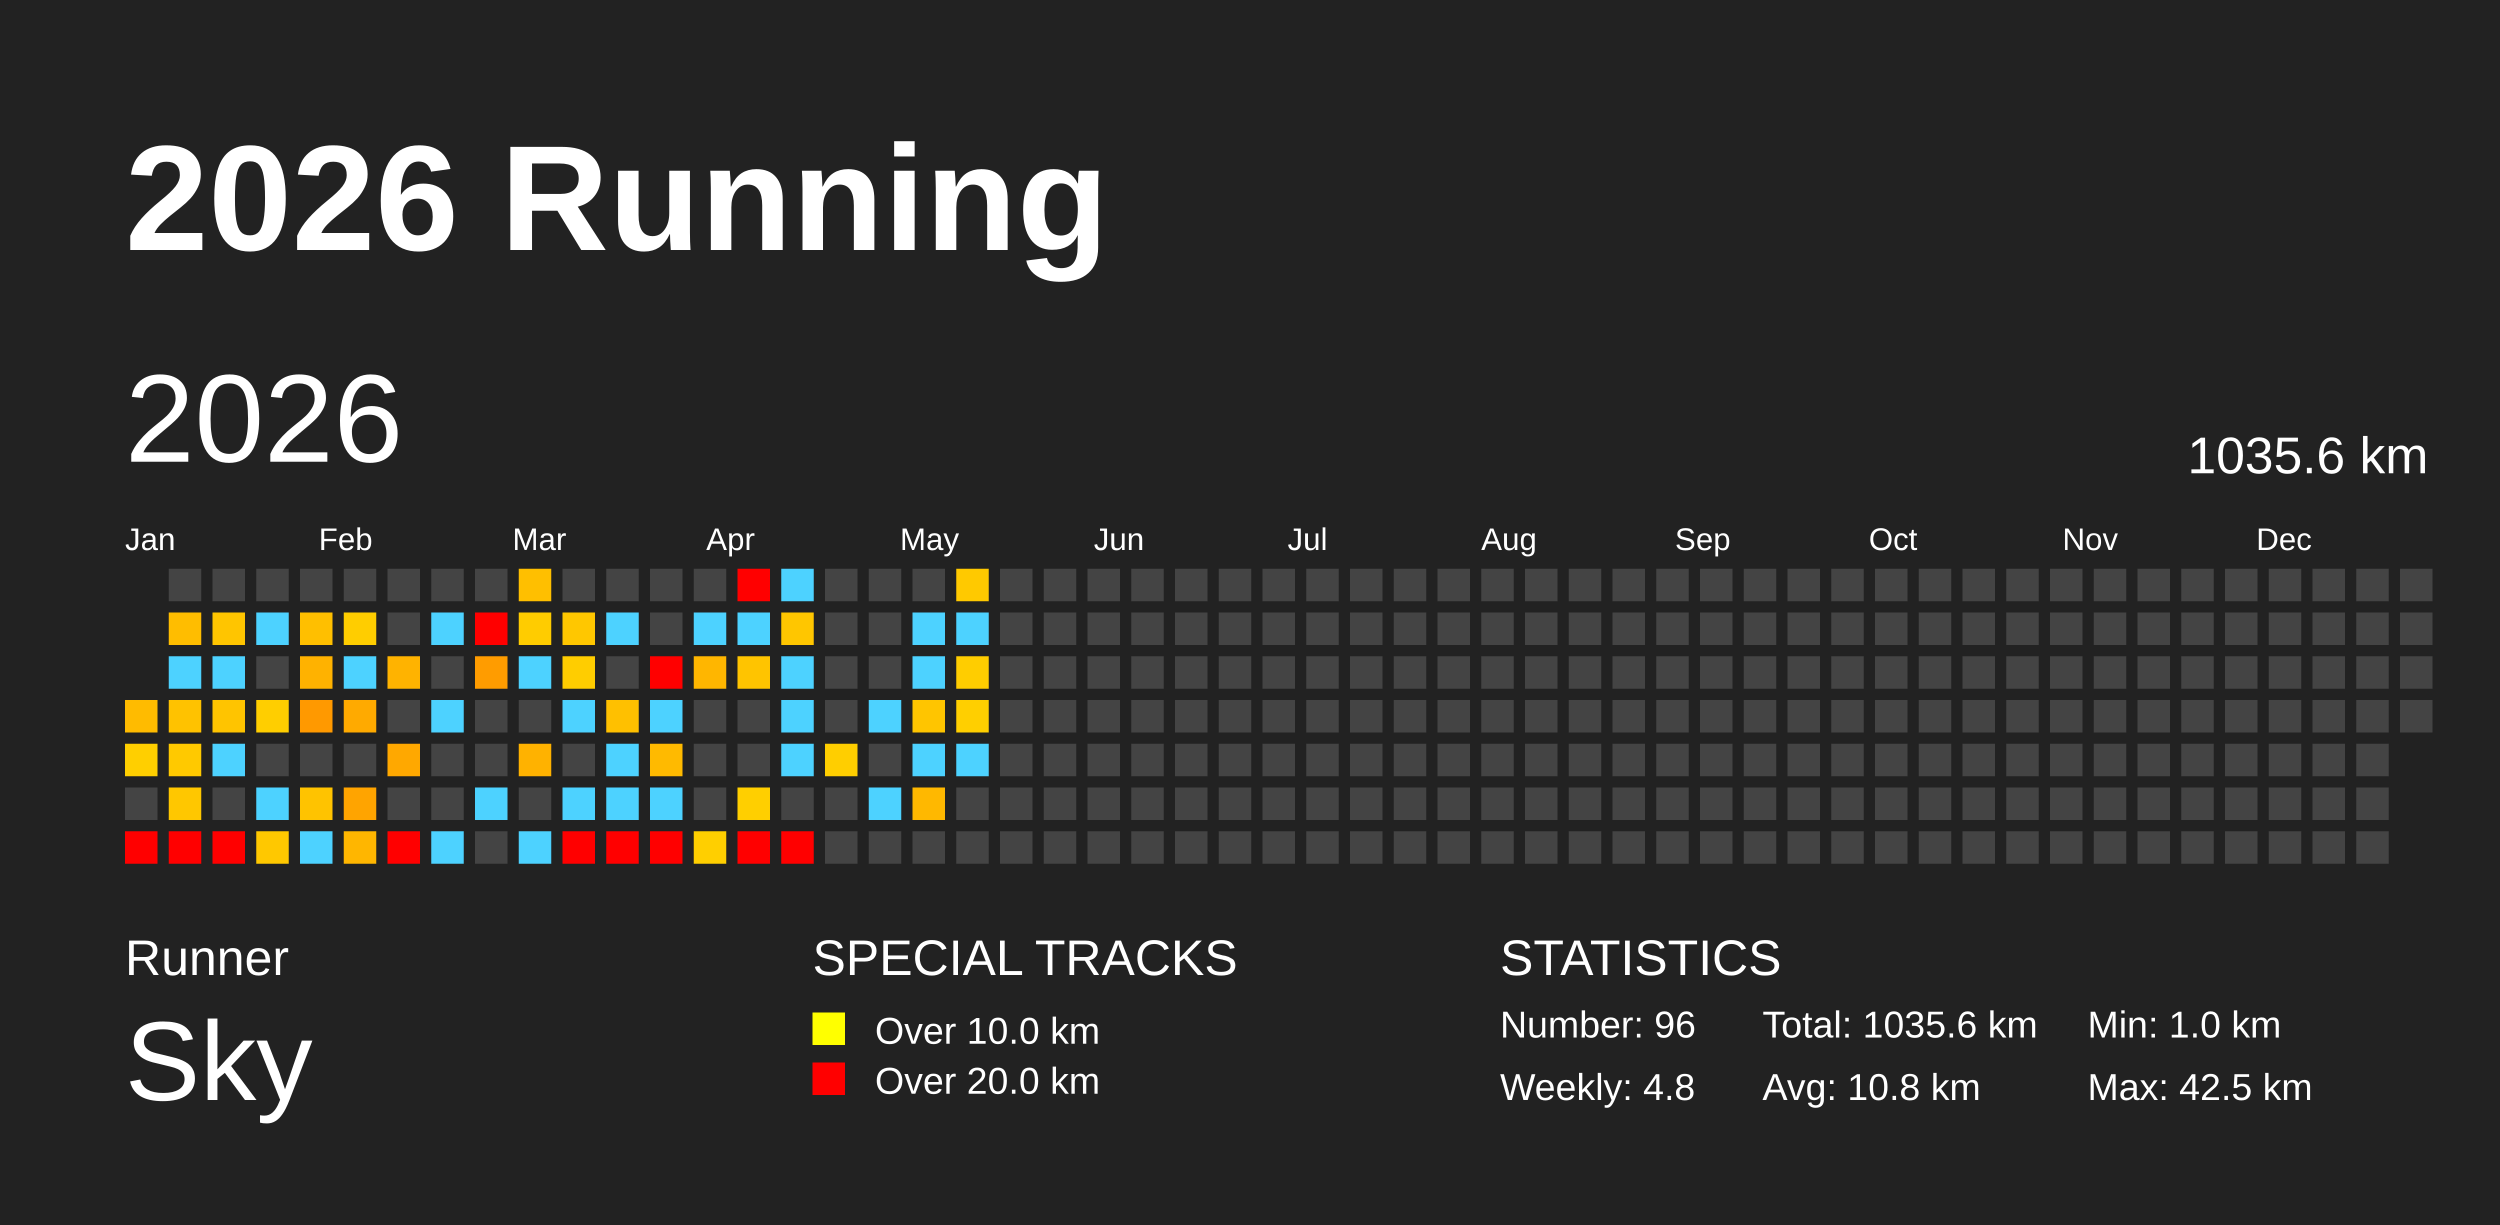
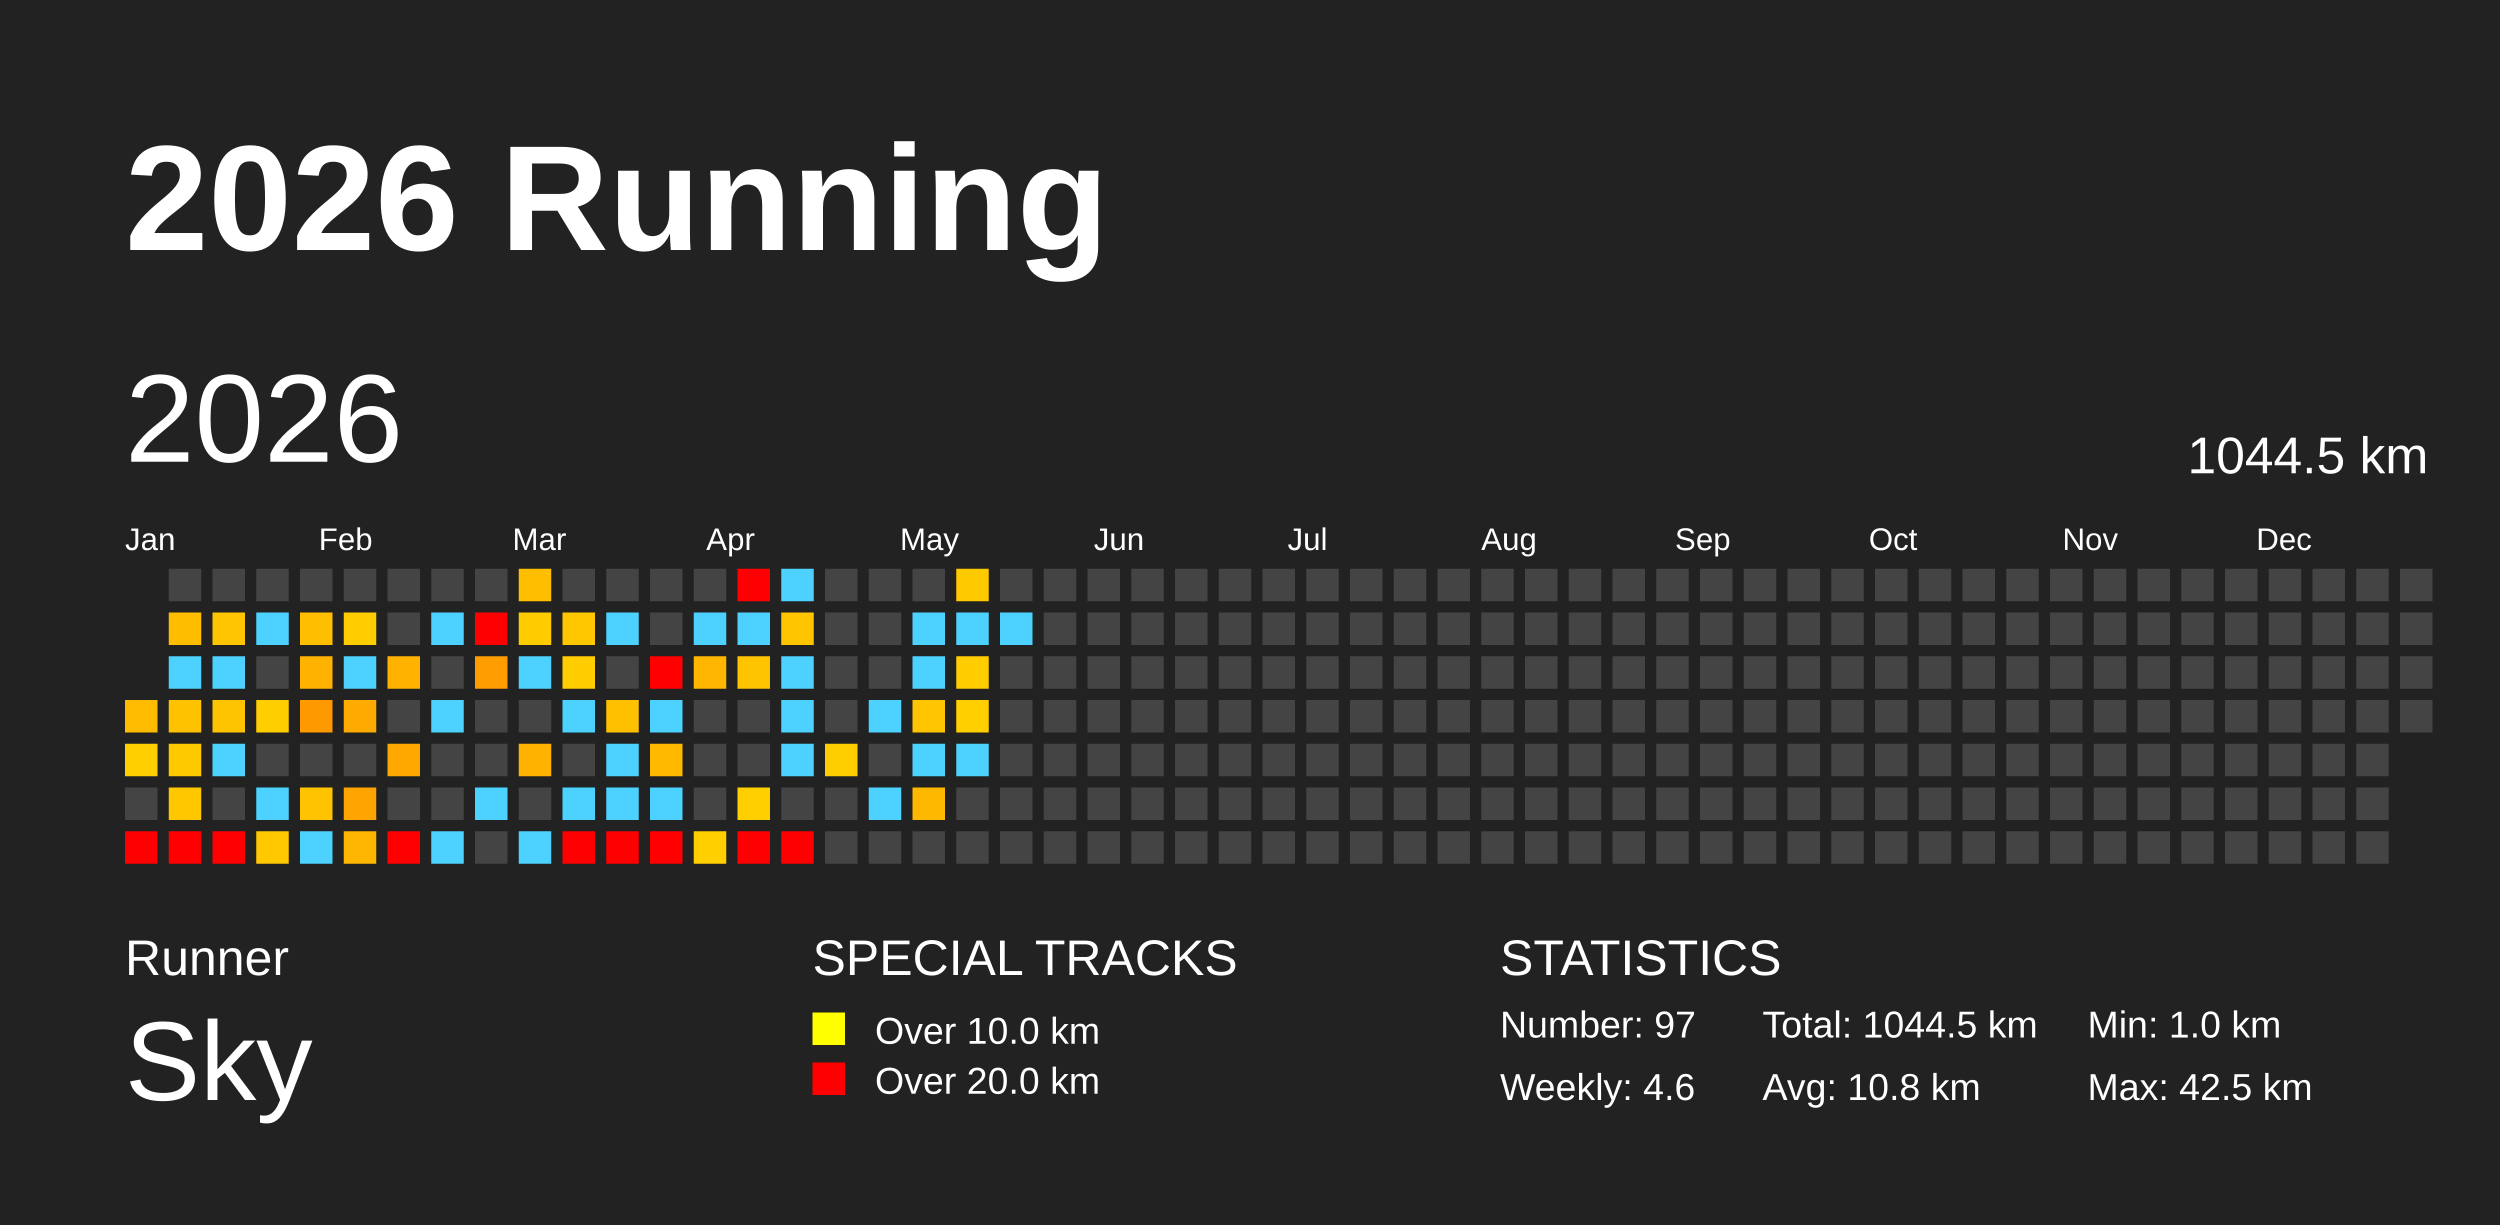
<svg xmlns="http://www.w3.org/2000/svg" baseProfile="full" height="98mm" version="1.1" viewBox="0,0,200,98" width="200mm">
  <defs />
  <rect fill="#222222" height="98" width="200" x="0" y="0" />
  <text fill="#FFFFFF" style="font-size:12px; font-family:Arial; font-weight:bold;" x="10" y="20">2026 Running</text>
  <text fill="#FFFFFF" style="font-size:4px; font-family:Arial" x="10" y="78">Runner</text>
  <text fill="#FFFFFF" style="font-size:9px; font-family:Arial" x="10" y="88">Sky</text>
  <text fill="#FFFFFF" style="font-size:4px; font-family:Arial" x="65" y="78">SPECIAL TRACKS</text>
  <rect fill="yellow" height="2.6" width="2.6" x="65" y="81" />
  <text fill="#FFFFFF" style="font-size:3px; font-family:Arial" x="70" y="83.5">Over 10.0 km</text>
  <rect fill="red" height="2.6" width="2.6" x="65" y="85" />
  <text fill="#FFFFFF" style="font-size:3px; font-family:Arial" x="70" y="87.5">Over 20.0 km</text>
  <text fill="#FFFFFF" style="font-size:4px; font-family:Arial" x="120" y="78">STATISTICS</text>
-   <text fill="#FFFFFF" style="font-size:3px; font-family:Arial" x="120" y="83">Number: 96</text>
-   <text fill="#FFFFFF" style="font-size:3px; font-family:Arial" x="120" y="88">Weekly: 4.8</text>
-   <text fill="#FFFFFF" style="font-size:3px; font-family:Arial" x="141" y="83">Total: 1035.6 km</text>
+   <text fill="#FFFFFF" style="font-size:3px; font-family:Arial" x="120" y="83">Number: 97</text>
+   <text fill="#FFFFFF" style="font-size:3px; font-family:Arial" x="120" y="88">Weekly: 4.6</text>
+   <text fill="#FFFFFF" style="font-size:3px; font-family:Arial" x="141" y="83">Total: 1044.5 km</text>
  <text fill="#FFFFFF" style="font-size:3px; font-family:Arial" x="141" y="88">Avg: 10.8 km</text>
  <text fill="#FFFFFF" style="font-size:3px; font-family:Arial" x="167" y="83">Min: 1.0 km</text>
  <text fill="#FFFFFF" style="font-size:3px; font-family:Arial" x="167" y="88">Max: 42.5 km</text>
  <text dominant-baseline="hanging" fill="#FFFFFF" style="font-size:10.0px; font-family:Arial;" x="10" y="30">2026</text>
-   <text dominant-baseline="hanging" fill="#FFFFFF" style="font-size:4.125px; font-family:Arial;" x="175" y="35">1035.6 km</text>
+   <text dominant-baseline="hanging" fill="#FFFFFF" style="font-size:4.125px; font-family:Arial;" x="175" y="35">1044.5 km</text>
  <text fill="#FFFFFF" style="font-size:2.5px; font-family:Arial" x="10.0" y="44">Jan</text>
  <text fill="#FFFFFF" style="font-size:2.5px; font-family:Arial" x="25.5" y="44">Feb</text>
  <text fill="#FFFFFF" style="font-size:2.5px; font-family:Arial" x="41.0" y="44">Mar</text>
  <text fill="#FFFFFF" style="font-size:2.5px; font-family:Arial" x="56.5" y="44">Apr</text>
  <text fill="#FFFFFF" style="font-size:2.5px; font-family:Arial" x="72.0" y="44">May</text>
  <text fill="#FFFFFF" style="font-size:2.5px; font-family:Arial" x="87.5" y="44">Jun</text>
  <text fill="#FFFFFF" style="font-size:2.5px; font-family:Arial" x="103.0" y="44">Jul</text>
  <text fill="#FFFFFF" style="font-size:2.5px; font-family:Arial" x="118.5" y="44">Aug</text>
  <text fill="#FFFFFF" style="font-size:2.5px; font-family:Arial" x="134.0" y="44">Sep</text>
  <text fill="#FFFFFF" style="font-size:2.5px; font-family:Arial" x="149.5" y="44">Oct</text>
  <text fill="#FFFFFF" style="font-size:2.5px; font-family:Arial" x="165.0" y="44">Nov</text>
  <text fill="#FFFFFF" style="font-size:2.5px; font-family:Arial" x="180.5" y="44">Dec</text>
  <rect fill="#ffbb00" height="2.6" width="2.6" x="10.0" y="56.0" />
  <rect fill="#ffcf00" height="2.6" width="2.6" x="10.0" y="59.5" />
  <rect fill="#444444" height="2.6" width="2.6" x="10.0" y="63.0" />
  <rect fill="red" height="2.6" width="2.6" x="10.0" y="66.5" />
  <rect fill="#444444" height="2.6" width="2.6" x="13.5" y="45.5" />
  <rect fill="#ffbd00" height="2.6" width="2.6" x="13.5" y="49.0" />
  <rect fill="#4dd2ff" height="2.6" width="2.6" x="13.5" y="52.5" />
  <rect fill="#ffc200" height="2.6" width="2.6" x="13.5" y="56.0" />
  <rect fill="#ffc900" height="2.6" width="2.6" x="13.5" y="59.5" />
  <rect fill="#ffc700" height="2.6" width="2.6" x="13.5" y="63.0" />
  <rect fill="red" height="2.6" width="2.6" x="13.5" y="66.5" />
  <rect fill="#444444" height="2.6" width="2.6" x="17.0" y="45.5" />
  <rect fill="#ffc500" height="2.6" width="2.6" x="17.0" y="49.0" />
  <rect fill="#4dd2ff" height="2.6" width="2.6" x="17.0" y="52.5" />
  <rect fill="#ffc400" height="2.6" width="2.6" x="17.0" y="56.0" />
  <rect fill="#4dd2ff" height="2.6" width="2.6" x="17.0" y="59.5" />
  <rect fill="#444444" height="2.6" width="2.6" x="17.0" y="63.0" />
  <rect fill="red" height="2.6" width="2.6" x="17.0" y="66.5" />
  <rect fill="#444444" height="2.6" width="2.6" x="20.5" y="45.5" />
  <rect fill="#4dd2ff" height="2.6" width="2.6" x="20.5" y="49.0" />
  <rect fill="#444444" height="2.6" width="2.6" x="20.5" y="52.5" />
  <rect fill="#ffce00" height="2.6" width="2.6" x="20.5" y="56.0" />
  <rect fill="#444444" height="2.6" width="2.6" x="20.5" y="59.5" />
  <rect fill="#4dd2ff" height="2.6" width="2.6" x="20.5" y="63.0" />
  <rect fill="#ffc800" height="2.6" width="2.6" x="20.5" y="66.5" />
  <rect fill="#444444" height="2.6" width="2.6" x="24.0" y="45.5" />
  <rect fill="#ffbf00" height="2.6" width="2.6" x="24.0" y="49.0" />
  <rect fill="#ffb200" height="2.6" width="2.6" x="24.0" y="52.5" />
  <rect fill="#ff9900" height="2.6" width="2.6" x="24.0" y="56.0" />
  <rect fill="#444444" height="2.6" width="2.6" x="24.0" y="59.5" />
  <rect fill="#ffc300" height="2.6" width="2.6" x="24.0" y="63.0" />
  <rect fill="#4dd2ff" height="2.6" width="2.6" x="24.0" y="66.5" />
  <rect fill="#444444" height="2.6" width="2.6" x="27.5" y="45.5" />
  <rect fill="#ffcd00" height="2.6" width="2.6" x="27.5" y="49.0" />
  <rect fill="#4dd2ff" height="2.6" width="2.6" x="27.5" y="52.5" />
  <rect fill="#ffaa00" height="2.6" width="2.6" x="27.5" y="56.0" />
  <rect fill="#444444" height="2.6" width="2.6" x="27.5" y="59.5" />
  <rect fill="#ffa400" height="2.6" width="2.6" x="27.5" y="63.0" />
  <rect fill="#ffb600" height="2.6" width="2.6" x="27.5" y="66.5" />
  <rect fill="#444444" height="2.6" width="2.6" x="31.0" y="45.5" />
  <rect fill="#444444" height="2.6" width="2.6" x="31.0" y="49.0" />
  <rect fill="#ffb300" height="2.6" width="2.6" x="31.0" y="52.5" />
  <rect fill="#444444" height="2.6" width="2.6" x="31.0" y="56.0" />
  <rect fill="#ffa800" height="2.6" width="2.6" x="31.0" y="59.5" />
  <rect fill="#444444" height="2.6" width="2.6" x="31.0" y="63.0" />
  <rect fill="red" height="2.6" width="2.6" x="31.0" y="66.5" />
  <rect fill="#444444" height="2.6" width="2.6" x="34.5" y="45.5" />
  <rect fill="#4dd2ff" height="2.6" width="2.6" x="34.5" y="49.0" />
  <rect fill="#444444" height="2.6" width="2.6" x="34.5" y="52.5" />
  <rect fill="#4dd2ff" height="2.6" width="2.6" x="34.5" y="56.0" />
  <rect fill="#444444" height="2.6" width="2.6" x="34.5" y="59.5" />
  <rect fill="#444444" height="2.6" width="2.6" x="34.5" y="63.0" />
  <rect fill="#4dd2ff" height="2.6" width="2.6" x="34.5" y="66.5" />
  <rect fill="#444444" height="2.6" width="2.6" x="38.0" y="45.5" />
  <rect fill="red" height="2.6" width="2.6" x="38.0" y="49.0" />
  <rect fill="#ff9c00" height="2.6" width="2.6" x="38.0" y="52.5" />
  <rect fill="#444444" height="2.6" width="2.6" x="38.0" y="56.0" />
  <rect fill="#444444" height="2.6" width="2.6" x="38.0" y="59.5" />
  <rect fill="#4dd2ff" height="2.6" width="2.6" x="38.0" y="63.0" />
  <rect fill="#444444" height="2.6" width="2.6" x="38.0" y="66.5" />
  <rect fill="#ffbf00" height="2.6" width="2.6" x="41.5" y="45.5" />
  <rect fill="#ffcc00" height="2.6" width="2.6" x="41.5" y="49.0" />
  <rect fill="#4dd2ff" height="2.6" width="2.6" x="41.5" y="52.5" />
  <rect fill="#444444" height="2.6" width="2.6" x="41.5" y="56.0" />
  <rect fill="#ffb200" height="2.6" width="2.6" x="41.5" y="59.5" />
  <rect fill="#444444" height="2.6" width="2.6" x="41.5" y="63.0" />
  <rect fill="#4dd2ff" height="2.6" width="2.6" x="41.5" y="66.5" />
  <rect fill="#444444" height="2.6" width="2.6" x="45.0" y="45.5" />
  <rect fill="#ffc700" height="2.6" width="2.6" x="45.0" y="49.0" />
  <rect fill="#ffcd00" height="2.6" width="2.6" x="45.0" y="52.5" />
  <rect fill="#4dd2ff" height="2.6" width="2.6" x="45.0" y="56.0" />
  <rect fill="#444444" height="2.6" width="2.6" x="45.0" y="59.5" />
  <rect fill="#4dd2ff" height="2.6" width="2.6" x="45.0" y="63.0" />
  <rect fill="red" height="2.6" width="2.6" x="45.0" y="66.5" />
  <rect fill="#444444" height="2.6" width="2.6" x="48.5" y="45.5" />
  <rect fill="#4dd2ff" height="2.6" width="2.6" x="48.5" y="49.0" />
  <rect fill="#444444" height="2.6" width="2.6" x="48.5" y="52.5" />
  <rect fill="#ffc000" height="2.6" width="2.6" x="48.5" y="56.0" />
  <rect fill="#4dd2ff" height="2.6" width="2.6" x="48.5" y="59.5" />
  <rect fill="#4dd2ff" height="2.6" width="2.6" x="48.5" y="63.0" />
  <rect fill="red" height="2.6" width="2.6" x="48.5" y="66.5" />
  <rect fill="#444444" height="2.6" width="2.6" x="52.0" y="45.5" />
  <rect fill="#444444" height="2.6" width="2.6" x="52.0" y="49.0" />
  <rect fill="red" height="2.6" width="2.6" x="52.0" y="52.5" />
  <rect fill="#4dd2ff" height="2.6" width="2.6" x="52.0" y="56.0" />
  <rect fill="#ffba00" height="2.6" width="2.6" x="52.0" y="59.5" />
  <rect fill="#4dd2ff" height="2.6" width="2.6" x="52.0" y="63.0" />
  <rect fill="red" height="2.6" width="2.6" x="52.0" y="66.5" />
  <rect fill="#444444" height="2.6" width="2.6" x="55.5" y="45.5" />
  <rect fill="#4dd2ff" height="2.6" width="2.6" x="55.5" y="49.0" />
  <rect fill="#ffb600" height="2.6" width="2.6" x="55.5" y="52.5" />
  <rect fill="#444444" height="2.6" width="2.6" x="55.5" y="56.0" />
  <rect fill="#444444" height="2.6" width="2.6" x="55.5" y="59.5" />
  <rect fill="#444444" height="2.6" width="2.6" x="55.5" y="63.0" />
  <rect fill="#ffcf00" height="2.6" width="2.6" x="55.5" y="66.5" />
  <rect fill="red" height="2.6" width="2.6" x="59.0" y="45.5" />
  <rect fill="#4dd2ff" height="2.6" width="2.6" x="59.0" y="49.0" />
  <rect fill="#ffc400" height="2.6" width="2.6" x="59.0" y="52.5" />
  <rect fill="#444444" height="2.6" width="2.6" x="59.0" y="56.0" />
  <rect fill="#444444" height="2.6" width="2.6" x="59.0" y="59.5" />
  <rect fill="#ffcf00" height="2.6" width="2.6" x="59.0" y="63.0" />
  <rect fill="red" height="2.6" width="2.6" x="59.0" y="66.5" />
  <rect fill="#4dd2ff" height="2.6" width="2.6" x="62.5" y="45.5" />
  <rect fill="#ffc600" height="2.6" width="2.6" x="62.5" y="49.0" />
  <rect fill="#4dd2ff" height="2.6" width="2.6" x="62.5" y="52.5" />
  <rect fill="#4dd2ff" height="2.6" width="2.6" x="62.5" y="56.0" />
  <rect fill="#4dd2ff" height="2.6" width="2.6" x="62.5" y="59.5" />
  <rect fill="#444444" height="2.6" width="2.6" x="62.5" y="63.0" />
  <rect fill="red" height="2.6" width="2.6" x="62.5" y="66.5" />
  <rect fill="#444444" height="2.6" width="2.6" x="66.0" y="45.5" />
  <rect fill="#444444" height="2.6" width="2.6" x="66.0" y="49.0" />
  <rect fill="#444444" height="2.6" width="2.6" x="66.0" y="52.5" />
  <rect fill="#444444" height="2.6" width="2.6" x="66.0" y="56.0" />
  <rect fill="#ffce00" height="2.6" width="2.6" x="66.0" y="59.5" />
  <rect fill="#444444" height="2.6" width="2.6" x="66.0" y="63.0" />
  <rect fill="#444444" height="2.6" width="2.6" x="66.0" y="66.5" />
  <rect fill="#444444" height="2.6" width="2.6" x="69.5" y="45.5" />
  <rect fill="#444444" height="2.6" width="2.6" x="69.5" y="49.0" />
  <rect fill="#444444" height="2.6" width="2.6" x="69.5" y="52.5" />
  <rect fill="#4dd2ff" height="2.6" width="2.6" x="69.5" y="56.0" />
  <rect fill="#444444" height="2.6" width="2.6" x="69.5" y="59.5" />
  <rect fill="#4dd2ff" height="2.6" width="2.6" x="69.5" y="63.0" />
  <rect fill="#444444" height="2.6" width="2.6" x="69.5" y="66.5" />
  <rect fill="#444444" height="2.6" width="2.6" x="73.0" y="45.5" />
  <rect fill="#4dd2ff" height="2.6" width="2.6" x="73.0" y="49.0" />
  <rect fill="#4dd2ff" height="2.6" width="2.6" x="73.0" y="52.5" />
  <rect fill="#ffc500" height="2.6" width="2.6" x="73.0" y="56.0" />
  <rect fill="#4dd2ff" height="2.6" width="2.6" x="73.0" y="59.5" />
  <rect fill="#ffb800" height="2.6" width="2.6" x="73.0" y="63.0" />
  <rect fill="#444444" height="2.6" width="2.6" x="73.0" y="66.5" />
  <rect fill="#ffc900" height="2.6" width="2.6" x="76.5" y="45.5" />
  <rect fill="#4dd2ff" height="2.6" width="2.6" x="76.5" y="49.0" />
  <rect fill="#ffcd00" height="2.6" width="2.6" x="76.5" y="52.5" />
  <rect fill="#ffcf00" height="2.6" width="2.6" x="76.5" y="56.0" />
  <rect fill="#4dd2ff" height="2.6" width="2.6" x="76.5" y="59.5" />
  <rect fill="#444444" height="2.6" width="2.6" x="76.5" y="63.0" />
  <rect fill="#444444" height="2.6" width="2.6" x="76.5" y="66.5" />
  <rect fill="#444444" height="2.6" width="2.6" x="80.0" y="45.5" />
-   <rect fill="#444444" height="2.6" width="2.6" x="80.0" y="49.0" />
+   <rect fill="#4dd2ff" height="2.6" width="2.6" x="80.0" y="49.0" />
  <rect fill="#444444" height="2.6" width="2.6" x="80.0" y="52.5" />
  <rect fill="#444444" height="2.6" width="2.6" x="80.0" y="56.0" />
  <rect fill="#444444" height="2.6" width="2.6" x="80.0" y="59.5" />
  <rect fill="#444444" height="2.6" width="2.6" x="80.0" y="63.0" />
  <rect fill="#444444" height="2.6" width="2.6" x="80.0" y="66.5" />
  <rect fill="#444444" height="2.6" width="2.6" x="83.5" y="45.5" />
  <rect fill="#444444" height="2.6" width="2.6" x="83.5" y="49.0" />
  <rect fill="#444444" height="2.6" width="2.6" x="83.5" y="52.5" />
  <rect fill="#444444" height="2.6" width="2.6" x="83.5" y="56.0" />
  <rect fill="#444444" height="2.6" width="2.6" x="83.5" y="59.5" />
  <rect fill="#444444" height="2.6" width="2.6" x="83.5" y="63.0" />
  <rect fill="#444444" height="2.6" width="2.6" x="83.5" y="66.5" />
  <rect fill="#444444" height="2.6" width="2.6" x="87.0" y="45.5" />
  <rect fill="#444444" height="2.6" width="2.6" x="87.0" y="49.0" />
  <rect fill="#444444" height="2.6" width="2.6" x="87.0" y="52.5" />
  <rect fill="#444444" height="2.6" width="2.6" x="87.0" y="56.0" />
  <rect fill="#444444" height="2.6" width="2.6" x="87.0" y="59.5" />
  <rect fill="#444444" height="2.6" width="2.6" x="87.0" y="63.0" />
  <rect fill="#444444" height="2.6" width="2.6" x="87.0" y="66.5" />
  <rect fill="#444444" height="2.6" width="2.6" x="90.5" y="45.5" />
  <rect fill="#444444" height="2.6" width="2.6" x="90.5" y="49.0" />
  <rect fill="#444444" height="2.6" width="2.6" x="90.5" y="52.5" />
  <rect fill="#444444" height="2.6" width="2.6" x="90.5" y="56.0" />
  <rect fill="#444444" height="2.6" width="2.6" x="90.5" y="59.5" />
  <rect fill="#444444" height="2.6" width="2.6" x="90.5" y="63.0" />
  <rect fill="#444444" height="2.6" width="2.6" x="90.5" y="66.5" />
  <rect fill="#444444" height="2.6" width="2.6" x="94.0" y="45.5" />
  <rect fill="#444444" height="2.6" width="2.6" x="94.0" y="49.0" />
  <rect fill="#444444" height="2.6" width="2.6" x="94.0" y="52.5" />
  <rect fill="#444444" height="2.6" width="2.6" x="94.0" y="56.0" />
  <rect fill="#444444" height="2.6" width="2.6" x="94.0" y="59.5" />
  <rect fill="#444444" height="2.6" width="2.6" x="94.0" y="63.0" />
  <rect fill="#444444" height="2.6" width="2.6" x="94.0" y="66.5" />
  <rect fill="#444444" height="2.6" width="2.6" x="97.5" y="45.5" />
  <rect fill="#444444" height="2.6" width="2.6" x="97.5" y="49.0" />
  <rect fill="#444444" height="2.6" width="2.6" x="97.5" y="52.5" />
  <rect fill="#444444" height="2.6" width="2.6" x="97.5" y="56.0" />
  <rect fill="#444444" height="2.6" width="2.6" x="97.5" y="59.5" />
  <rect fill="#444444" height="2.6" width="2.6" x="97.5" y="63.0" />
  <rect fill="#444444" height="2.6" width="2.6" x="97.5" y="66.5" />
  <rect fill="#444444" height="2.6" width="2.6" x="101.0" y="45.5" />
  <rect fill="#444444" height="2.6" width="2.6" x="101.0" y="49.0" />
  <rect fill="#444444" height="2.6" width="2.6" x="101.0" y="52.5" />
  <rect fill="#444444" height="2.6" width="2.6" x="101.0" y="56.0" />
  <rect fill="#444444" height="2.6" width="2.6" x="101.0" y="59.5" />
  <rect fill="#444444" height="2.6" width="2.6" x="101.0" y="63.0" />
  <rect fill="#444444" height="2.6" width="2.6" x="101.0" y="66.5" />
  <rect fill="#444444" height="2.6" width="2.6" x="104.5" y="45.5" />
  <rect fill="#444444" height="2.6" width="2.6" x="104.5" y="49.0" />
  <rect fill="#444444" height="2.6" width="2.6" x="104.5" y="52.5" />
  <rect fill="#444444" height="2.6" width="2.6" x="104.5" y="56.0" />
  <rect fill="#444444" height="2.6" width="2.6" x="104.5" y="59.5" />
  <rect fill="#444444" height="2.6" width="2.6" x="104.5" y="63.0" />
  <rect fill="#444444" height="2.6" width="2.6" x="104.5" y="66.5" />
  <rect fill="#444444" height="2.6" width="2.6" x="108.0" y="45.5" />
  <rect fill="#444444" height="2.6" width="2.6" x="108.0" y="49.0" />
  <rect fill="#444444" height="2.6" width="2.6" x="108.0" y="52.5" />
  <rect fill="#444444" height="2.6" width="2.6" x="108.0" y="56.0" />
  <rect fill="#444444" height="2.6" width="2.6" x="108.0" y="59.5" />
  <rect fill="#444444" height="2.6" width="2.6" x="108.0" y="63.0" />
  <rect fill="#444444" height="2.6" width="2.6" x="108.0" y="66.5" />
  <rect fill="#444444" height="2.6" width="2.6" x="111.5" y="45.5" />
  <rect fill="#444444" height="2.6" width="2.6" x="111.5" y="49.0" />
  <rect fill="#444444" height="2.6" width="2.6" x="111.5" y="52.5" />
  <rect fill="#444444" height="2.6" width="2.6" x="111.5" y="56.0" />
  <rect fill="#444444" height="2.6" width="2.6" x="111.5" y="59.5" />
  <rect fill="#444444" height="2.6" width="2.6" x="111.5" y="63.0" />
  <rect fill="#444444" height="2.6" width="2.6" x="111.5" y="66.5" />
  <rect fill="#444444" height="2.6" width="2.6" x="115.0" y="45.5" />
  <rect fill="#444444" height="2.6" width="2.6" x="115.0" y="49.0" />
  <rect fill="#444444" height="2.6" width="2.6" x="115.0" y="52.5" />
  <rect fill="#444444" height="2.6" width="2.6" x="115.0" y="56.0" />
  <rect fill="#444444" height="2.6" width="2.6" x="115.0" y="59.5" />
  <rect fill="#444444" height="2.6" width="2.6" x="115.0" y="63.0" />
  <rect fill="#444444" height="2.6" width="2.6" x="115.0" y="66.5" />
  <rect fill="#444444" height="2.6" width="2.6" x="118.5" y="45.5" />
  <rect fill="#444444" height="2.6" width="2.6" x="118.5" y="49.0" />
  <rect fill="#444444" height="2.6" width="2.6" x="118.5" y="52.5" />
  <rect fill="#444444" height="2.6" width="2.6" x="118.5" y="56.0" />
  <rect fill="#444444" height="2.6" width="2.6" x="118.5" y="59.5" />
  <rect fill="#444444" height="2.6" width="2.6" x="118.5" y="63.0" />
  <rect fill="#444444" height="2.6" width="2.6" x="118.5" y="66.5" />
  <rect fill="#444444" height="2.6" width="2.6" x="122.0" y="45.5" />
  <rect fill="#444444" height="2.6" width="2.6" x="122.0" y="49.0" />
  <rect fill="#444444" height="2.6" width="2.6" x="122.0" y="52.5" />
  <rect fill="#444444" height="2.6" width="2.6" x="122.0" y="56.0" />
  <rect fill="#444444" height="2.6" width="2.6" x="122.0" y="59.5" />
  <rect fill="#444444" height="2.6" width="2.6" x="122.0" y="63.0" />
  <rect fill="#444444" height="2.6" width="2.6" x="122.0" y="66.5" />
  <rect fill="#444444" height="2.6" width="2.6" x="125.5" y="45.5" />
  <rect fill="#444444" height="2.6" width="2.6" x="125.5" y="49.0" />
  <rect fill="#444444" height="2.6" width="2.6" x="125.5" y="52.5" />
  <rect fill="#444444" height="2.6" width="2.6" x="125.5" y="56.0" />
  <rect fill="#444444" height="2.6" width="2.6" x="125.5" y="59.5" />
  <rect fill="#444444" height="2.6" width="2.6" x="125.5" y="63.0" />
  <rect fill="#444444" height="2.6" width="2.6" x="125.5" y="66.5" />
  <rect fill="#444444" height="2.6" width="2.6" x="129.0" y="45.5" />
  <rect fill="#444444" height="2.6" width="2.6" x="129.0" y="49.0" />
  <rect fill="#444444" height="2.6" width="2.6" x="129.0" y="52.5" />
  <rect fill="#444444" height="2.6" width="2.6" x="129.0" y="56.0" />
  <rect fill="#444444" height="2.6" width="2.6" x="129.0" y="59.5" />
  <rect fill="#444444" height="2.6" width="2.6" x="129.0" y="63.0" />
  <rect fill="#444444" height="2.6" width="2.6" x="129.0" y="66.5" />
  <rect fill="#444444" height="2.6" width="2.6" x="132.5" y="45.5" />
  <rect fill="#444444" height="2.6" width="2.6" x="132.5" y="49.0" />
  <rect fill="#444444" height="2.6" width="2.6" x="132.5" y="52.5" />
  <rect fill="#444444" height="2.6" width="2.6" x="132.5" y="56.0" />
  <rect fill="#444444" height="2.6" width="2.6" x="132.5" y="59.5" />
  <rect fill="#444444" height="2.6" width="2.6" x="132.5" y="63.0" />
  <rect fill="#444444" height="2.6" width="2.6" x="132.5" y="66.5" />
  <rect fill="#444444" height="2.6" width="2.6" x="136.0" y="45.5" />
  <rect fill="#444444" height="2.6" width="2.6" x="136.0" y="49.0" />
  <rect fill="#444444" height="2.6" width="2.6" x="136.0" y="52.5" />
  <rect fill="#444444" height="2.6" width="2.6" x="136.0" y="56.0" />
  <rect fill="#444444" height="2.6" width="2.6" x="136.0" y="59.5" />
  <rect fill="#444444" height="2.6" width="2.6" x="136.0" y="63.0" />
  <rect fill="#444444" height="2.6" width="2.6" x="136.0" y="66.5" />
  <rect fill="#444444" height="2.6" width="2.6" x="139.5" y="45.5" />
  <rect fill="#444444" height="2.6" width="2.6" x="139.5" y="49.0" />
  <rect fill="#444444" height="2.6" width="2.6" x="139.5" y="52.5" />
  <rect fill="#444444" height="2.6" width="2.6" x="139.5" y="56.0" />
  <rect fill="#444444" height="2.6" width="2.6" x="139.5" y="59.5" />
  <rect fill="#444444" height="2.6" width="2.6" x="139.5" y="63.0" />
  <rect fill="#444444" height="2.6" width="2.6" x="139.5" y="66.5" />
  <rect fill="#444444" height="2.6" width="2.6" x="143.0" y="45.5" />
  <rect fill="#444444" height="2.6" width="2.6" x="143.0" y="49.0" />
  <rect fill="#444444" height="2.6" width="2.6" x="143.0" y="52.5" />
  <rect fill="#444444" height="2.6" width="2.6" x="143.0" y="56.0" />
  <rect fill="#444444" height="2.6" width="2.6" x="143.0" y="59.5" />
  <rect fill="#444444" height="2.6" width="2.6" x="143.0" y="63.0" />
  <rect fill="#444444" height="2.6" width="2.6" x="143.0" y="66.5" />
  <rect fill="#444444" height="2.6" width="2.6" x="146.5" y="45.5" />
  <rect fill="#444444" height="2.6" width="2.6" x="146.5" y="49.0" />
  <rect fill="#444444" height="2.6" width="2.6" x="146.5" y="52.5" />
  <rect fill="#444444" height="2.6" width="2.6" x="146.5" y="56.0" />
  <rect fill="#444444" height="2.6" width="2.6" x="146.5" y="59.5" />
  <rect fill="#444444" height="2.6" width="2.6" x="146.5" y="63.0" />
  <rect fill="#444444" height="2.6" width="2.6" x="146.5" y="66.5" />
  <rect fill="#444444" height="2.6" width="2.6" x="150.0" y="45.5" />
  <rect fill="#444444" height="2.6" width="2.6" x="150.0" y="49.0" />
  <rect fill="#444444" height="2.6" width="2.6" x="150.0" y="52.5" />
  <rect fill="#444444" height="2.6" width="2.6" x="150.0" y="56.0" />
  <rect fill="#444444" height="2.6" width="2.6" x="150.0" y="59.5" />
  <rect fill="#444444" height="2.6" width="2.6" x="150.0" y="63.0" />
  <rect fill="#444444" height="2.6" width="2.6" x="150.0" y="66.5" />
  <rect fill="#444444" height="2.6" width="2.6" x="153.5" y="45.5" />
  <rect fill="#444444" height="2.6" width="2.6" x="153.5" y="49.0" />
  <rect fill="#444444" height="2.6" width="2.6" x="153.5" y="52.5" />
  <rect fill="#444444" height="2.6" width="2.6" x="153.5" y="56.0" />
  <rect fill="#444444" height="2.6" width="2.6" x="153.5" y="59.5" />
  <rect fill="#444444" height="2.6" width="2.6" x="153.5" y="63.0" />
  <rect fill="#444444" height="2.6" width="2.6" x="153.5" y="66.5" />
  <rect fill="#444444" height="2.6" width="2.6" x="157.0" y="45.5" />
  <rect fill="#444444" height="2.6" width="2.6" x="157.0" y="49.0" />
  <rect fill="#444444" height="2.6" width="2.6" x="157.0" y="52.5" />
  <rect fill="#444444" height="2.6" width="2.6" x="157.0" y="56.0" />
  <rect fill="#444444" height="2.6" width="2.6" x="157.0" y="59.5" />
  <rect fill="#444444" height="2.6" width="2.6" x="157.0" y="63.0" />
  <rect fill="#444444" height="2.6" width="2.6" x="157.0" y="66.5" />
  <rect fill="#444444" height="2.6" width="2.6" x="160.5" y="45.5" />
  <rect fill="#444444" height="2.6" width="2.6" x="160.5" y="49.0" />
  <rect fill="#444444" height="2.6" width="2.6" x="160.5" y="52.5" />
  <rect fill="#444444" height="2.6" width="2.6" x="160.5" y="56.0" />
  <rect fill="#444444" height="2.6" width="2.6" x="160.5" y="59.5" />
  <rect fill="#444444" height="2.6" width="2.6" x="160.5" y="63.0" />
  <rect fill="#444444" height="2.6" width="2.6" x="160.5" y="66.5" />
  <rect fill="#444444" height="2.6" width="2.6" x="164.0" y="45.5" />
  <rect fill="#444444" height="2.6" width="2.6" x="164.0" y="49.0" />
  <rect fill="#444444" height="2.6" width="2.6" x="164.0" y="52.5" />
  <rect fill="#444444" height="2.6" width="2.6" x="164.0" y="56.0" />
  <rect fill="#444444" height="2.6" width="2.6" x="164.0" y="59.5" />
  <rect fill="#444444" height="2.6" width="2.6" x="164.0" y="63.0" />
  <rect fill="#444444" height="2.6" width="2.6" x="164.0" y="66.5" />
  <rect fill="#444444" height="2.6" width="2.6" x="167.5" y="45.5" />
  <rect fill="#444444" height="2.6" width="2.6" x="167.5" y="49.0" />
  <rect fill="#444444" height="2.6" width="2.6" x="167.5" y="52.5" />
  <rect fill="#444444" height="2.6" width="2.6" x="167.5" y="56.0" />
  <rect fill="#444444" height="2.6" width="2.6" x="167.5" y="59.5" />
  <rect fill="#444444" height="2.6" width="2.6" x="167.5" y="63.0" />
  <rect fill="#444444" height="2.6" width="2.6" x="167.5" y="66.5" />
  <rect fill="#444444" height="2.6" width="2.6" x="171.0" y="45.5" />
  <rect fill="#444444" height="2.6" width="2.6" x="171.0" y="49.0" />
  <rect fill="#444444" height="2.6" width="2.6" x="171.0" y="52.5" />
  <rect fill="#444444" height="2.6" width="2.6" x="171.0" y="56.0" />
  <rect fill="#444444" height="2.6" width="2.6" x="171.0" y="59.5" />
  <rect fill="#444444" height="2.6" width="2.6" x="171.0" y="63.0" />
  <rect fill="#444444" height="2.6" width="2.6" x="171.0" y="66.5" />
  <rect fill="#444444" height="2.6" width="2.6" x="174.5" y="45.5" />
  <rect fill="#444444" height="2.6" width="2.6" x="174.5" y="49.0" />
  <rect fill="#444444" height="2.6" width="2.6" x="174.5" y="52.5" />
  <rect fill="#444444" height="2.6" width="2.6" x="174.5" y="56.0" />
  <rect fill="#444444" height="2.6" width="2.6" x="174.5" y="59.5" />
  <rect fill="#444444" height="2.6" width="2.6" x="174.5" y="63.0" />
  <rect fill="#444444" height="2.6" width="2.6" x="174.5" y="66.5" />
  <rect fill="#444444" height="2.6" width="2.6" x="178.0" y="45.5" />
  <rect fill="#444444" height="2.6" width="2.6" x="178.0" y="49.0" />
  <rect fill="#444444" height="2.6" width="2.6" x="178.0" y="52.5" />
  <rect fill="#444444" height="2.6" width="2.6" x="178.0" y="56.0" />
  <rect fill="#444444" height="2.6" width="2.6" x="178.0" y="59.5" />
  <rect fill="#444444" height="2.6" width="2.6" x="178.0" y="63.0" />
  <rect fill="#444444" height="2.6" width="2.6" x="178.0" y="66.5" />
  <rect fill="#444444" height="2.6" width="2.6" x="181.5" y="45.5" />
  <rect fill="#444444" height="2.6" width="2.6" x="181.5" y="49.0" />
  <rect fill="#444444" height="2.6" width="2.6" x="181.5" y="52.5" />
  <rect fill="#444444" height="2.6" width="2.6" x="181.5" y="56.0" />
  <rect fill="#444444" height="2.6" width="2.6" x="181.5" y="59.5" />
  <rect fill="#444444" height="2.6" width="2.6" x="181.5" y="63.0" />
  <rect fill="#444444" height="2.6" width="2.6" x="181.5" y="66.5" />
  <rect fill="#444444" height="2.6" width="2.6" x="185.0" y="45.5" />
  <rect fill="#444444" height="2.6" width="2.6" x="185.0" y="49.0" />
  <rect fill="#444444" height="2.6" width="2.6" x="185.0" y="52.5" />
  <rect fill="#444444" height="2.6" width="2.6" x="185.0" y="56.0" />
  <rect fill="#444444" height="2.6" width="2.6" x="185.0" y="59.5" />
  <rect fill="#444444" height="2.6" width="2.6" x="185.0" y="63.0" />
  <rect fill="#444444" height="2.6" width="2.6" x="185.0" y="66.5" />
  <rect fill="#444444" height="2.6" width="2.6" x="188.5" y="45.5" />
  <rect fill="#444444" height="2.6" width="2.6" x="188.5" y="49.0" />
  <rect fill="#444444" height="2.6" width="2.6" x="188.5" y="52.5" />
  <rect fill="#444444" height="2.6" width="2.6" x="188.5" y="56.0" />
  <rect fill="#444444" height="2.6" width="2.6" x="188.5" y="59.5" />
  <rect fill="#444444" height="2.6" width="2.6" x="188.5" y="63.0" />
  <rect fill="#444444" height="2.6" width="2.6" x="188.5" y="66.5" />
  <rect fill="#444444" height="2.6" width="2.6" x="192.0" y="45.5" />
  <rect fill="#444444" height="2.6" width="2.6" x="192.0" y="49.0" />
  <rect fill="#444444" height="2.6" width="2.6" x="192.0" y="52.5" />
  <rect fill="#444444" height="2.6" width="2.6" x="192.0" y="56.0" />
</svg>
